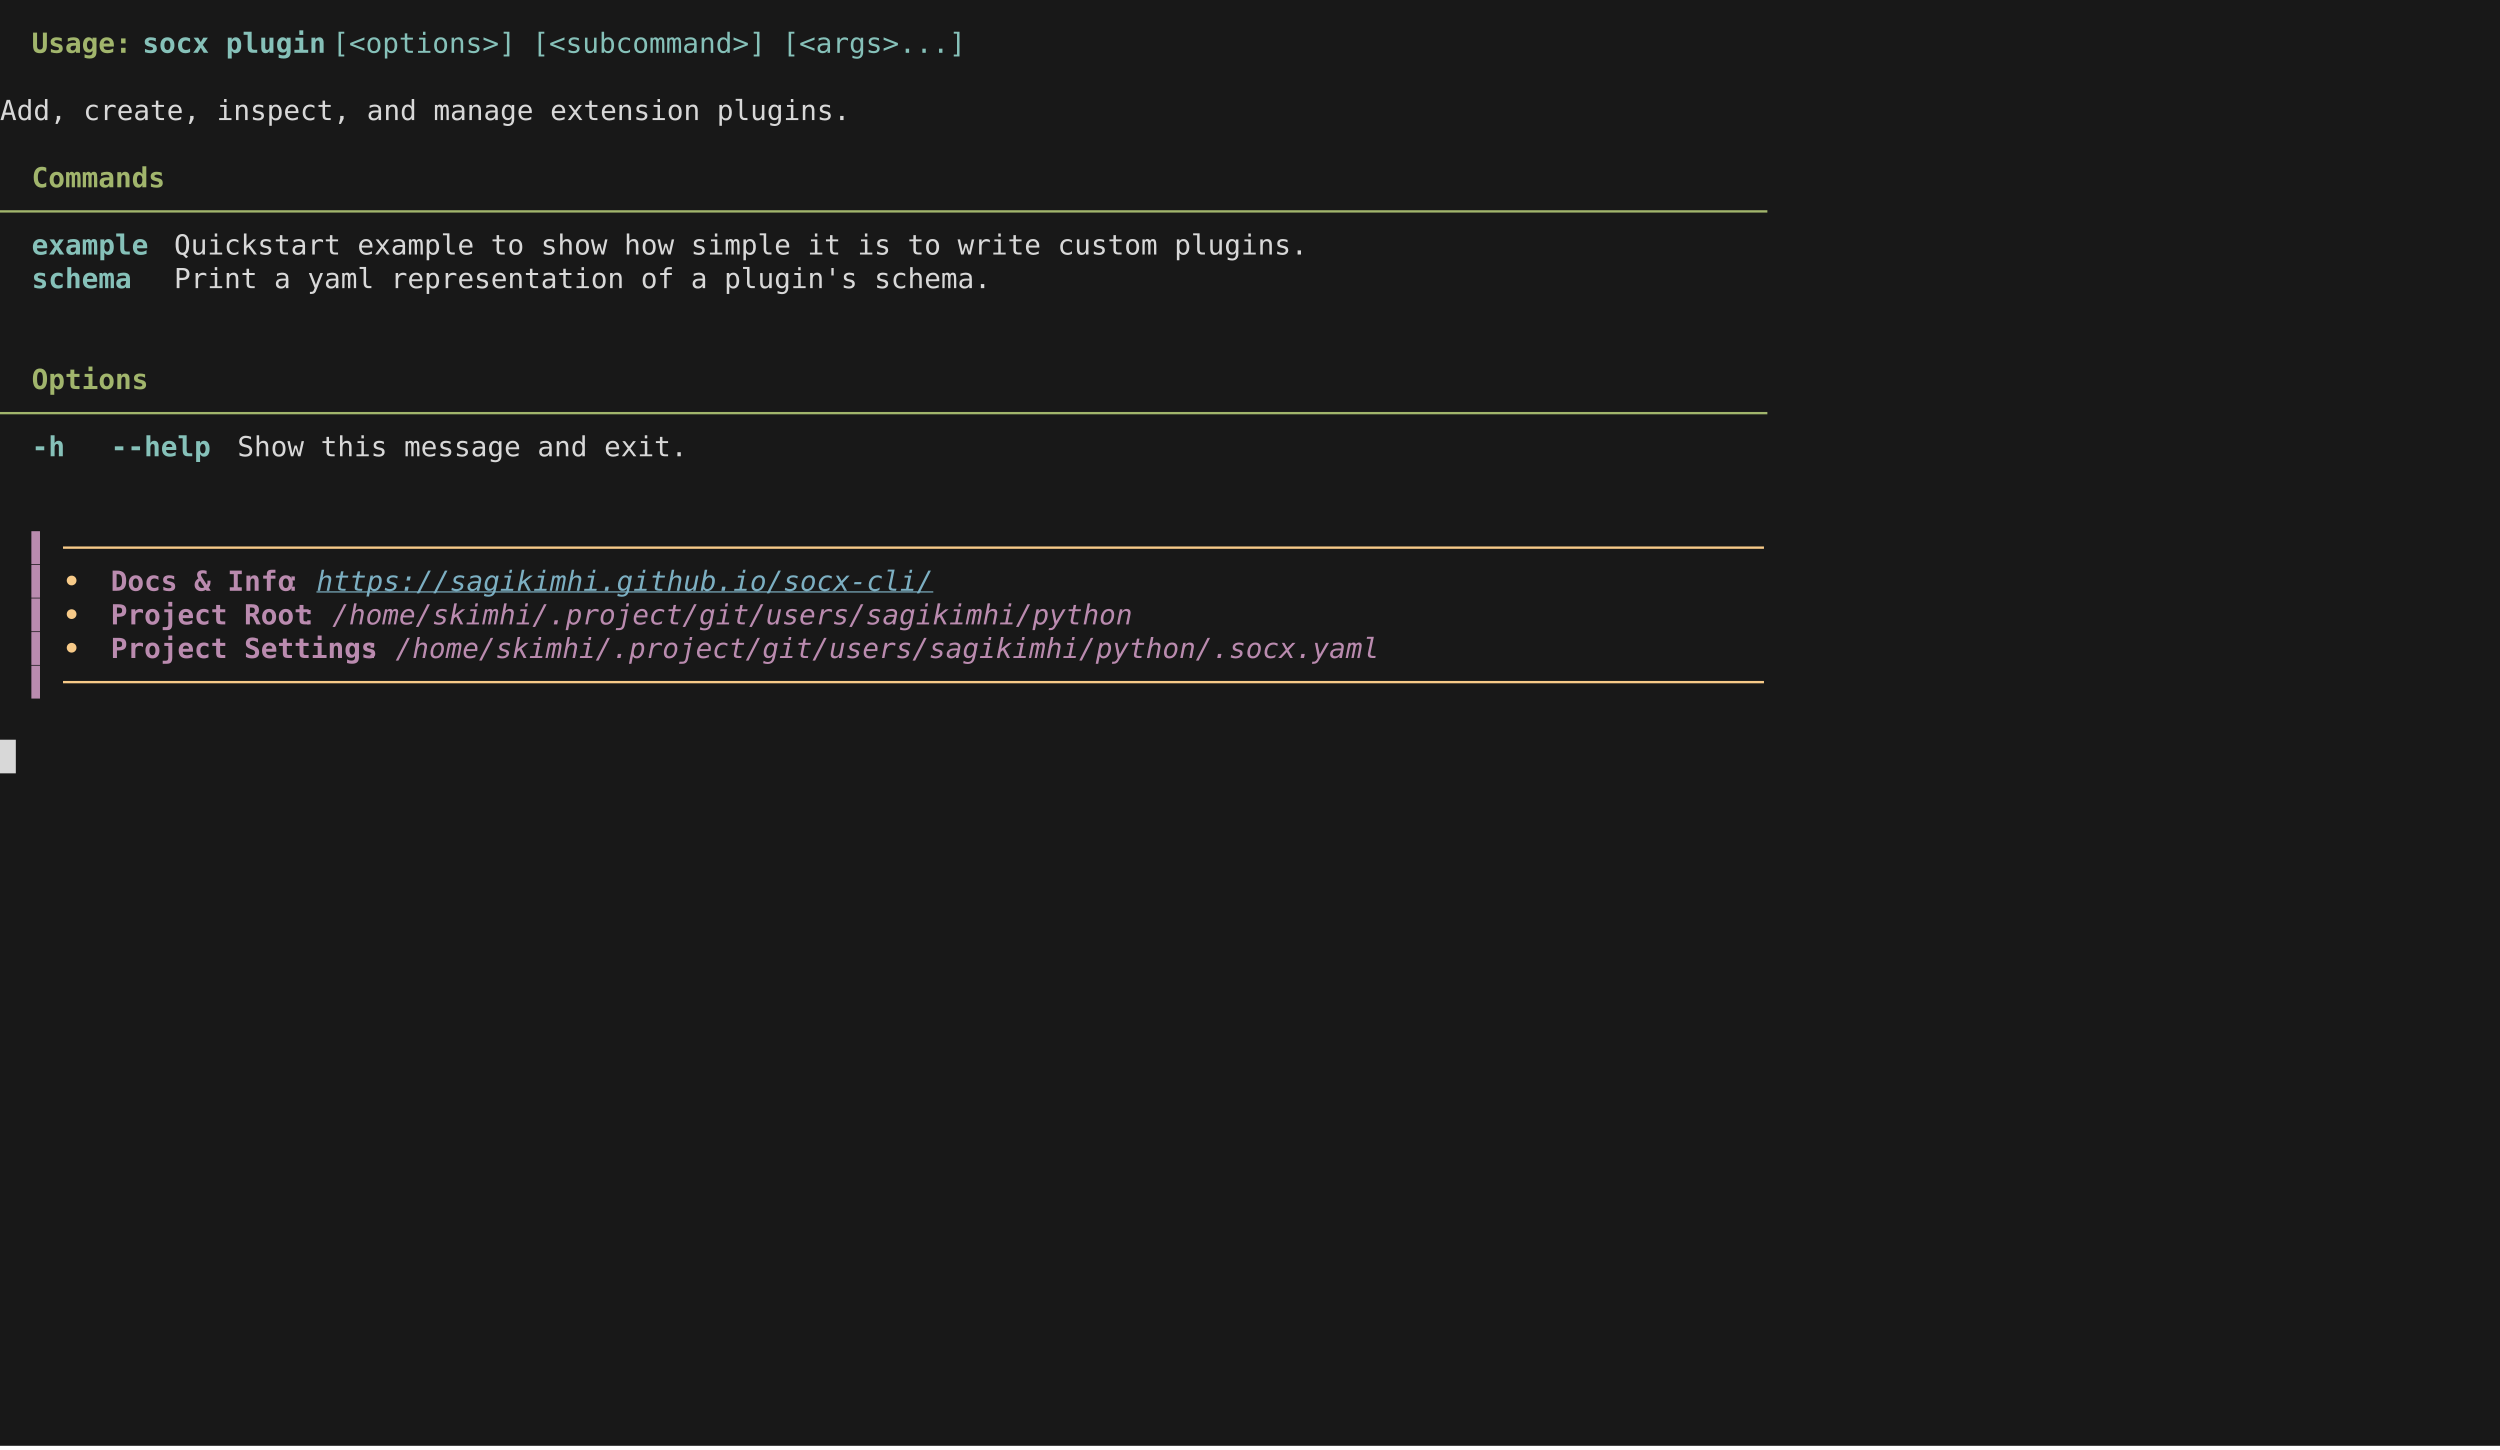
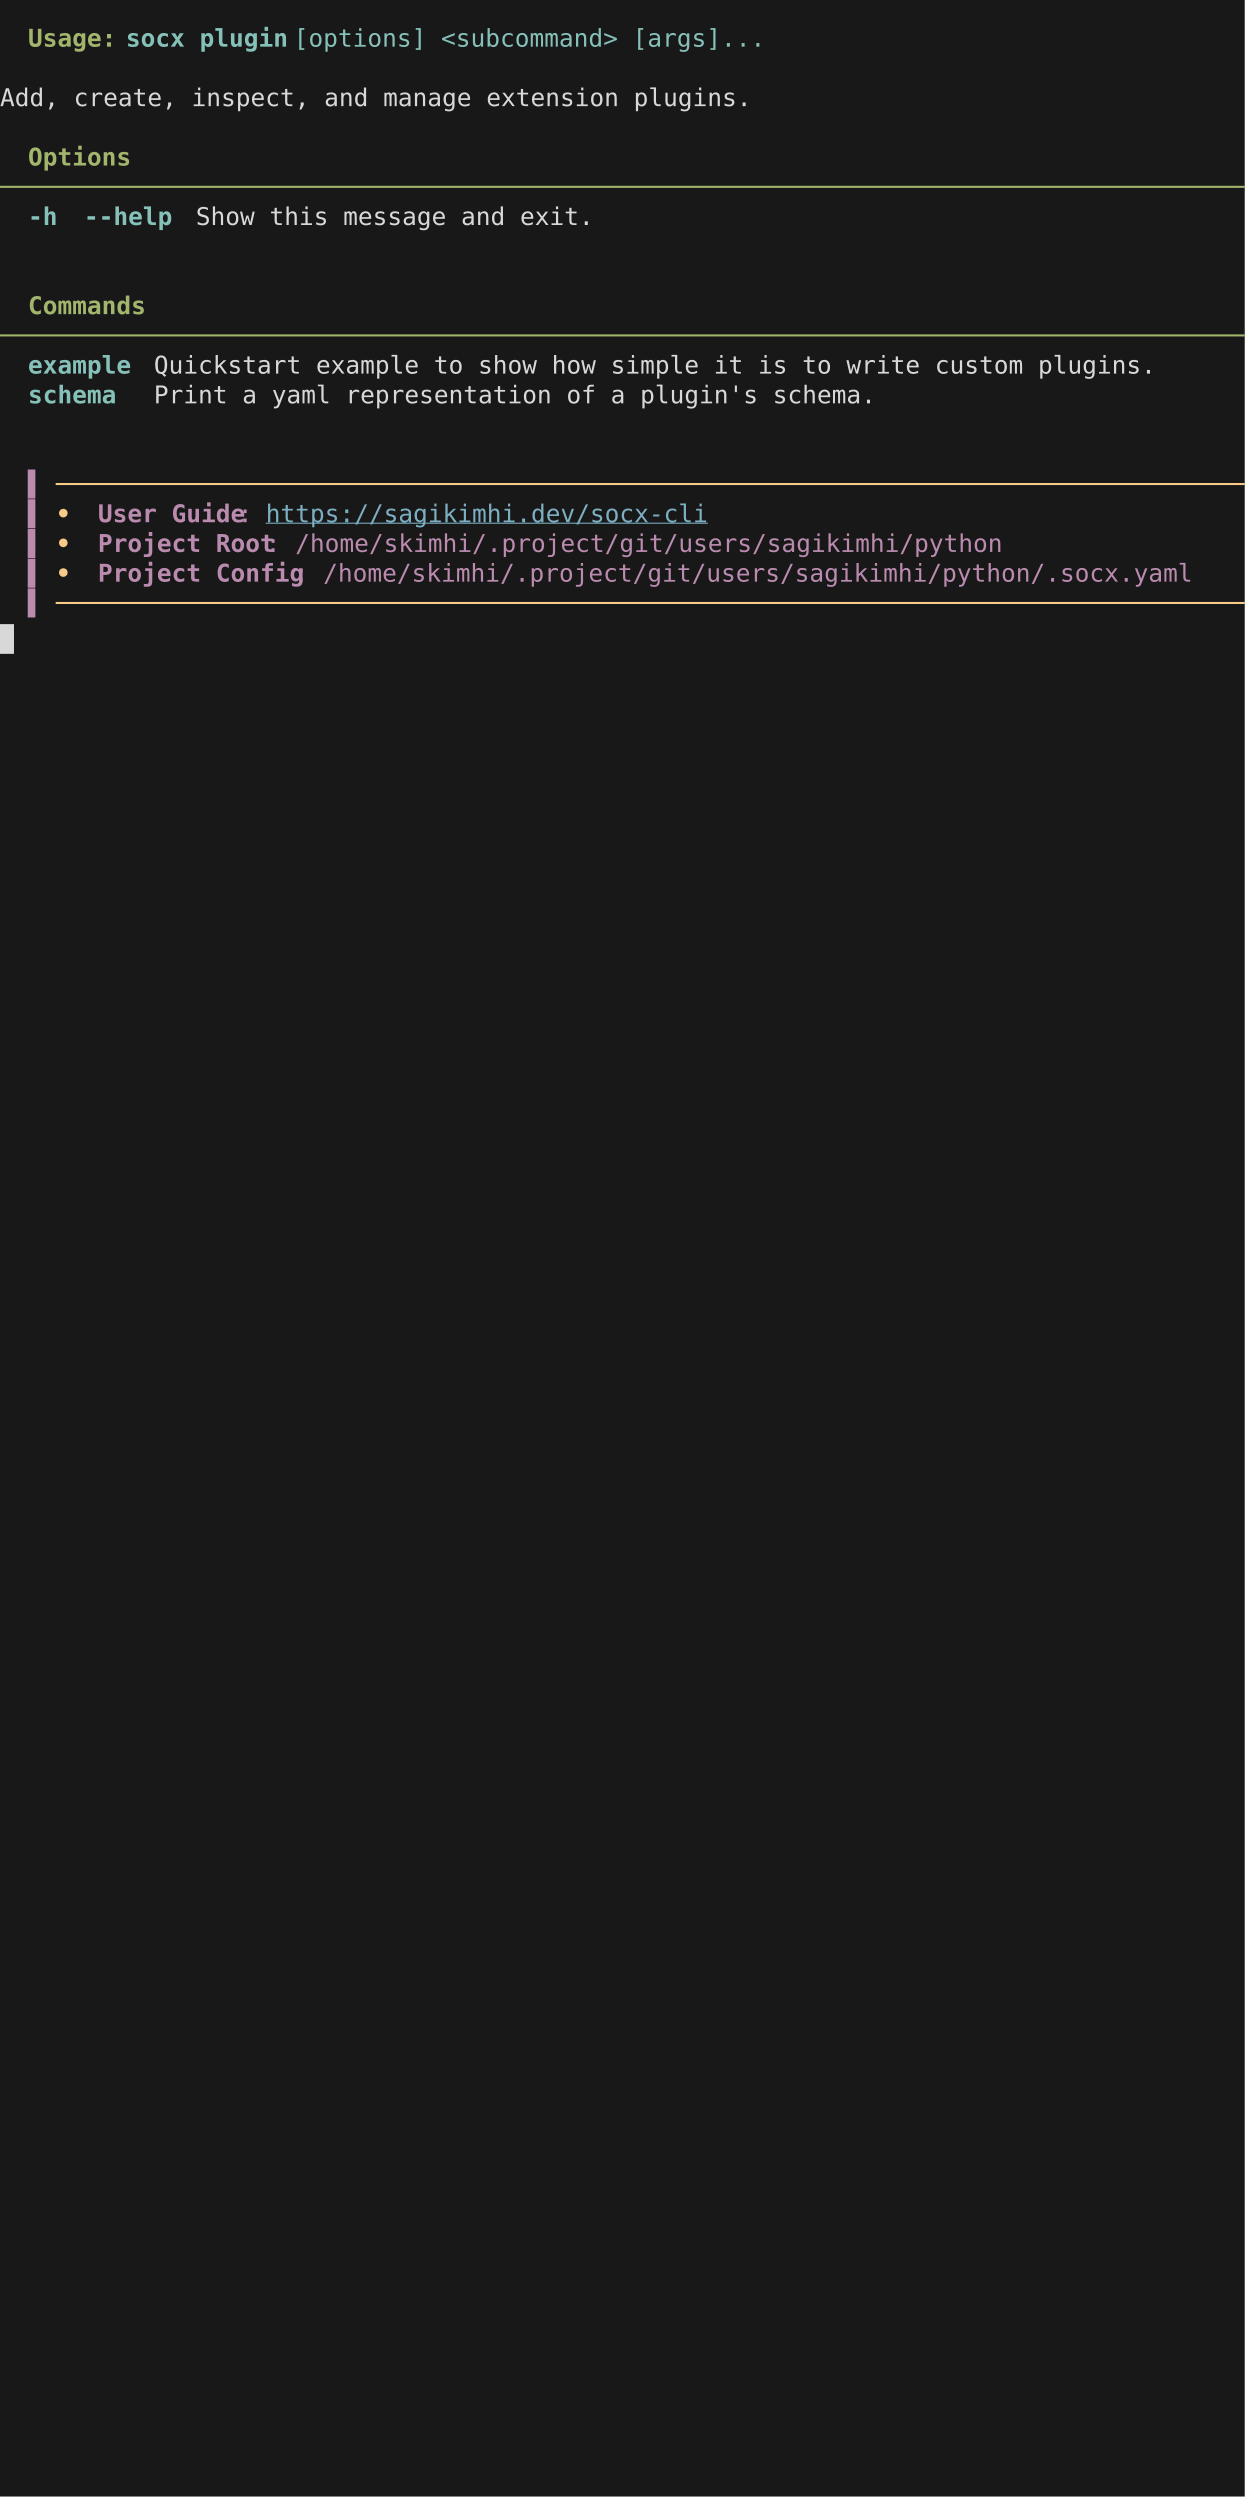
- <svg xmlns="http://www.w3.org/2000/svg" xmlns:ns1="https://github.com/nbedos/termtosvg" xmlns:xlink="http://www.w3.org/1999/xlink" id="terminal" baseProfile="full" viewBox="0 0 1264 733" width="1264" version="1.1">
+ <svg xmlns="http://www.w3.org/2000/svg" xmlns:ns1="https://github.com/nbedos/termtosvg" xmlns:xlink="http://www.w3.org/1999/xlink" id="terminal" baseProfile="full" viewBox="0 0 712 1430" width="712" version="1.1">
  <defs>
    <ns1:template_settings>
-       <ns1:screen_geometry columns="158" rows="43" />
+       <ns1:screen_geometry columns="89" rows="84" />
      <ns1:animation type="css" />
    </ns1:template_settings>
    <style type="text/css" id="generated-style">#screen {
                font-family: 'DejaVu Sans Mono', monospace;
                font-style: normal;
                font-size: 14px;
            }

        text {
            dominant-baseline: text-before-edge;
            white-space: pre;
        }

            :root {
                --animation-duration: 1000ms;
            }

            @keyframes roll {
                0.000%{transform:translateY(0px)}
100.000%{transform:translateY(0px)}
            }

            #screen_view {
                animation-duration: 1000ms;
                animation-iteration-count:infinite;
                animation-name:roll;
                animation-timing-function: steps(1,end);
                animation-fill-mode: forwards;
            }
        </style>
    <style type="text/css" id="user-style">
            /* The colors defined below are the default 16 colors used for rendering text of the terminal. Adjust
               them as needed.
               base16-default-dark color theme (source: http://chriskempson.com/projects/base16/) */
            .foreground {fill: #d8d8d8;}
            .background {fill: #181818;}
            .color0 {fill: #181818;}
            .color1 {fill: #ab4642;}
            .color2 {fill: #a1b56c;}
            .color3 {fill: #f7ca88;}
            .color4 {fill: #7cafc2;}
            .color5 {fill: #ba8baf;}
            .color6 {fill: #86c1b9;}
            .color7 {fill: #d8d8d8;}
            .color8 {fill: #585858;}
            .color9 {fill: #ab4642;}
            .color10 {fill: #a1b56C;}
            .color11 {fill: #f7ca88;}
            .color12 {fill: #7cafc2;}
            .color13 {fill: #ba8baf;}
            .color14 {fill: #86c1b9;}
            .color15 {fill: #f8f8f8;}
        </style>
  </defs>
-   <svg id="screen" width="1264" height="731" viewBox="0 0 1264 731" preserveAspectRatio="xMidYMin slice">
+   <svg id="screen" width="712" height="1428" viewBox="0 0 712 1428" preserveAspectRatio="xMidYMin slice">
    <rect class="background" height="100%" width="100%" x="0" y="0" />
    <defs>
      <g id="g1">
-         <text x="0" textLength="880" class="foreground">                                                                                                              </text>
+         <text x="0" textLength="712" class="foreground">                                                                                         </text>
      </g>
      <g id="g2">
        <text x="0" textLength="16" class="foreground">  </text>
        <text x="16" textLength="48" font-weight="bold" class="color10">Usage:</text>
        <text x="64" textLength="8" class="foreground"> </text>
        <text x="72" textLength="88" font-weight="bold" class="color14">socx plugin</text>
        <text x="160" textLength="8" class="foreground"> </text>
-         <text x="168" textLength="304" class="color6">[&lt;options&gt;] [&lt;subcommand&gt;] [&lt;args&gt;...]</text>
-         <text x="472" textLength="408" class="foreground">                                                   </text>
+         <text x="168" textLength="256" class="color6">[options] &lt;subcommand&gt; [args]...</text>
+         <text x="424" textLength="288" class="foreground">                                    </text>
      </g>
      <g id="g3">
-         <text x="0" textLength="880" class="foreground">  Add, create, inspect, and manage extension plugins.                                                         </text>
+         <text x="0" textLength="712" class="foreground">  Add, create, inspect, and manage extension plugins.                                    </text>
      </g>
      <g id="g4">
        <text x="0" textLength="16" class="color2">  </text>
-         <text x="16" textLength="64" font-weight="bold" class="color10">Commands</text>
-         <text x="80" textLength="800" class="color2">                                                                                                    </text>
+         <text x="16" textLength="56" font-weight="bold" class="color10">Options</text>
+         <text x="72" textLength="640" class="color2">                                                                                </text>
      </g>
      <g id="g5">
-         <text x="0" textLength="880" class="color2">  ──────────────────────────────────────────────────────────────────────────────────────────────────────────  </text>
+         <text x="0" textLength="712" class="color2">  ─────────────────────────────────────────────────────────────────────────────────────  </text>
      </g>
      <g id="g6">
-         <text x="0" textLength="16" class="color2">  </text>
-         <text x="16" textLength="64" font-weight="bold" class="color14">example </text>
-         <text x="80" textLength="8" class="color2"> </text>
-         <text x="88" textLength="776" class="foreground"> Quickstart example to show how simple it is to write custom plugins.                            </text>
-         <text x="864" textLength="16" class="color2">  </text>
-       </g>
-       <g id="g7">
-         <text x="0" textLength="16" class="color2">  </text>
-         <text x="16" textLength="64" font-weight="bold" class="color14">schema  </text>
-         <text x="80" textLength="8" class="color2"> </text>
-         <text x="88" textLength="776" class="foreground"> Print a yaml representation of a plugin's schema.                                               </text>
-         <text x="864" textLength="16" class="color2">  </text>
-       </g>
-       <g id="g8">
-         <text x="0" textLength="880" class="color2">                                                                                                              </text>
-       </g>
-       <g id="g9">
-         <text x="0" textLength="16" class="color2">  </text>
-         <text x="16" textLength="56" font-weight="bold" class="color10">Options</text>
-         <text x="72" textLength="808" class="color2">                                                                                                     </text>
-       </g>
-       <g id="g10">
        <text x="0" textLength="16" class="color2">  </text>
        <text x="16" textLength="16" font-weight="bold" class="color14">-h</text>
        <text x="32" textLength="8" class="foreground"> </text>
        <text x="40" textLength="8" class="color2"> </text>
-         <text x="48" textLength="8" class="foreground"> </text>
-         <text x="56" textLength="48" font-weight="bold" class="color14">--help</text>
-         <text x="104" textLength="8" class="foreground"> </text>
-         <text x="112" textLength="8" class="color2"> </text>
-         <text x="120" textLength="744" class="foreground"> Show this message and exit.                                                                 </text>
-         <text x="864" textLength="16" class="color2">  </text>
+         <text x="48" textLength="48" font-weight="bold" class="color14">--help</text>
+         <text x="96" textLength="8" class="foreground"> </text>
+         <text x="104" textLength="8" class="color2"> </text>
+         <text x="112" textLength="584" class="foreground">Show this message and exit.                                              </text>
+         <text x="696" textLength="16" class="color2">  </text>
+       </g>
+       <g id="g7">
+         <text x="0" textLength="712" class="color2">                                                                                         </text>
+       </g>
+       <g id="g8">
+         <text x="0" textLength="16" class="color2">  </text>
+         <text x="16" textLength="64" font-weight="bold" class="color10">Commands</text>
+         <text x="80" textLength="632" class="color2">                                                                               </text>
+       </g>
+       <g id="g9">
+         <text x="0" textLength="16" class="color2">  </text>
+         <text x="16" textLength="64" font-weight="bold" class="color14">example </text>
+         <text x="80" textLength="8" class="color2"> </text>
+         <text x="88" textLength="608" class="foreground"> Quickstart example to show how simple it is to write custom plugins.       </text>
+         <text x="696" textLength="16" class="color2">  </text>
+       </g>
+       <g id="g10">
+         <text x="0" textLength="16" class="color2">  </text>
+         <text x="16" textLength="64" font-weight="bold" class="color14">schema  </text>
+         <text x="80" textLength="8" class="color2"> </text>
+         <text x="88" textLength="608" class="foreground"> Print a yaml representation of a plugin's schema.                          </text>
+         <text x="696" textLength="16" class="color2">  </text>
      </g>
      <g id="g11">
        <text x="0" textLength="16" class="foreground">  </text>
        <text x="16" textLength="16" class="color5">▌ </text>
-         <text x="32" textLength="816" class="color3">──────────────────────────────────────────────────────────────────────────────────────────────────────</text>
-         <text x="848" textLength="32" class="foreground">    </text>
+         <text x="32" textLength="648" class="color3">─────────────────────────────────────────────────────────────────────────────────</text>
+         <text x="680" textLength="32" class="foreground">    </text>
      </g>
      <g id="g12">
        <text x="0" textLength="16" class="foreground">  </text>
        <text x="16" textLength="16" class="color5">▌ </text>
        <text x="32" textLength="24" font-weight="bold" class="color11"> • </text>
-         <text x="56" textLength="88" font-weight="bold" class="color13">Docs &amp; Info</text>
-         <text x="144" textLength="16" class="color5">: </text>
-         <text x="160" textLength="296" font-style="italic" text-decoration="underline" class="color4">https://sagikimhi.github.io/socx-cli/</text>
-         <text x="456" textLength="392" class="color5">                                                 </text>
-         <text x="848" textLength="32" class="foreground">    </text>
+         <text x="56" textLength="80" font-weight="bold" class="color13">User Guide</text>
+         <text x="136" textLength="16" class="color5">: </text>
+         <text x="152" textLength="240" text-decoration="underline" class="color4">https://sagikimhi.dev/socx-cli</text>
+         <text x="392" textLength="288" class="color5">                                    </text>
+         <text x="680" textLength="32" class="foreground">    </text>
      </g>
      <g id="g13">
        <text x="0" textLength="16" class="foreground">  </text>
        <text x="16" textLength="16" class="color5">▌ </text>
        <text x="32" textLength="24" font-weight="bold" class="color11"> • </text>
        <text x="56" textLength="96" font-weight="bold" class="color13">Project Root</text>
-         <text x="152" textLength="16" class="color5">: </text>
-         <text x="168" textLength="384" font-style="italic" class="color5">/home/skimhi/.project/git/users/sagikimhi/python</text>
-         <text x="552" textLength="296" class="color5">                                     </text>
-         <text x="848" textLength="32" class="foreground">    </text>
+         <text x="152" textLength="528" class="color5">: /home/skimhi/.project/git/users/sagikimhi/python                </text>
+         <text x="680" textLength="32" class="foreground">    </text>
      </g>
      <g id="g14">
        <text x="0" textLength="16" class="foreground">  </text>
        <text x="16" textLength="16" class="color5">▌ </text>
        <text x="32" textLength="24" font-weight="bold" class="color11"> • </text>
-         <text x="56" textLength="128" font-weight="bold" class="color13">Project Settings</text>
-         <text x="184" textLength="16" class="color5">: </text>
-         <text x="200" textLength="472" font-style="italic" class="color5">/home/skimhi/.project/git/users/sagikimhi/python/.socx.yaml</text>
-         <text x="672" textLength="176" class="color5">                      </text>
-         <text x="848" textLength="32" class="foreground">    </text>
+         <text x="56" textLength="112" font-weight="bold" class="color13">Project Config</text>
+         <text x="168" textLength="512" class="color5">: /home/skimhi/.project/git/users/sagikimhi/python/.socx.yaml   </text>
+         <text x="680" textLength="32" class="foreground">    </text>
      </g>
      <g id="g15">
        <text x="0" textLength="8" class="background"> </text>
      </g>
    </defs>
    <g id="screen_view">
      <g>
        <use xlink:href="#g1" y="0" />
        <use xlink:href="#g2" y="17" />
        <use xlink:href="#g1" y="34" />
        <use xlink:href="#g3" y="51" />
        <use xlink:href="#g1" y="68" />
        <use xlink:href="#g4" y="85" />
        <use xlink:href="#g5" y="102" />
        <use xlink:href="#g6" y="119" />
        <use xlink:href="#g7" y="136" />
-         <use xlink:href="#g8" y="153" />
+         <use xlink:href="#g7" y="153" />
        <use xlink:href="#g8" y="170" />
-         <use xlink:href="#g9" y="187" />
-         <use xlink:href="#g5" y="204" />
+         <use xlink:href="#g5" y="187" />
+         <use xlink:href="#g9" y="204" />
        <use xlink:href="#g10" y="221" />
-         <use xlink:href="#g8" y="238" />
-         <use xlink:href="#g8" y="255" />
+         <use xlink:href="#g7" y="238" />
+         <use xlink:href="#g7" y="255" />
        <use xlink:href="#g11" y="272" />
        <use xlink:href="#g12" y="289" />
        <use xlink:href="#g13" y="306" />
        <use xlink:href="#g14" y="323" />
        <use xlink:href="#g11" y="340" />
-         <use xlink:href="#g1" y="357" />
-         <rect x="0" y="374" width="8" height="17" class="foreground" />
-         <use xlink:href="#g15" y="374" />
+         <rect x="0" y="357" width="8" height="17" class="foreground" />
+         <use xlink:href="#g15" y="357" />
      </g>
    </g>
  </svg>
</svg>
